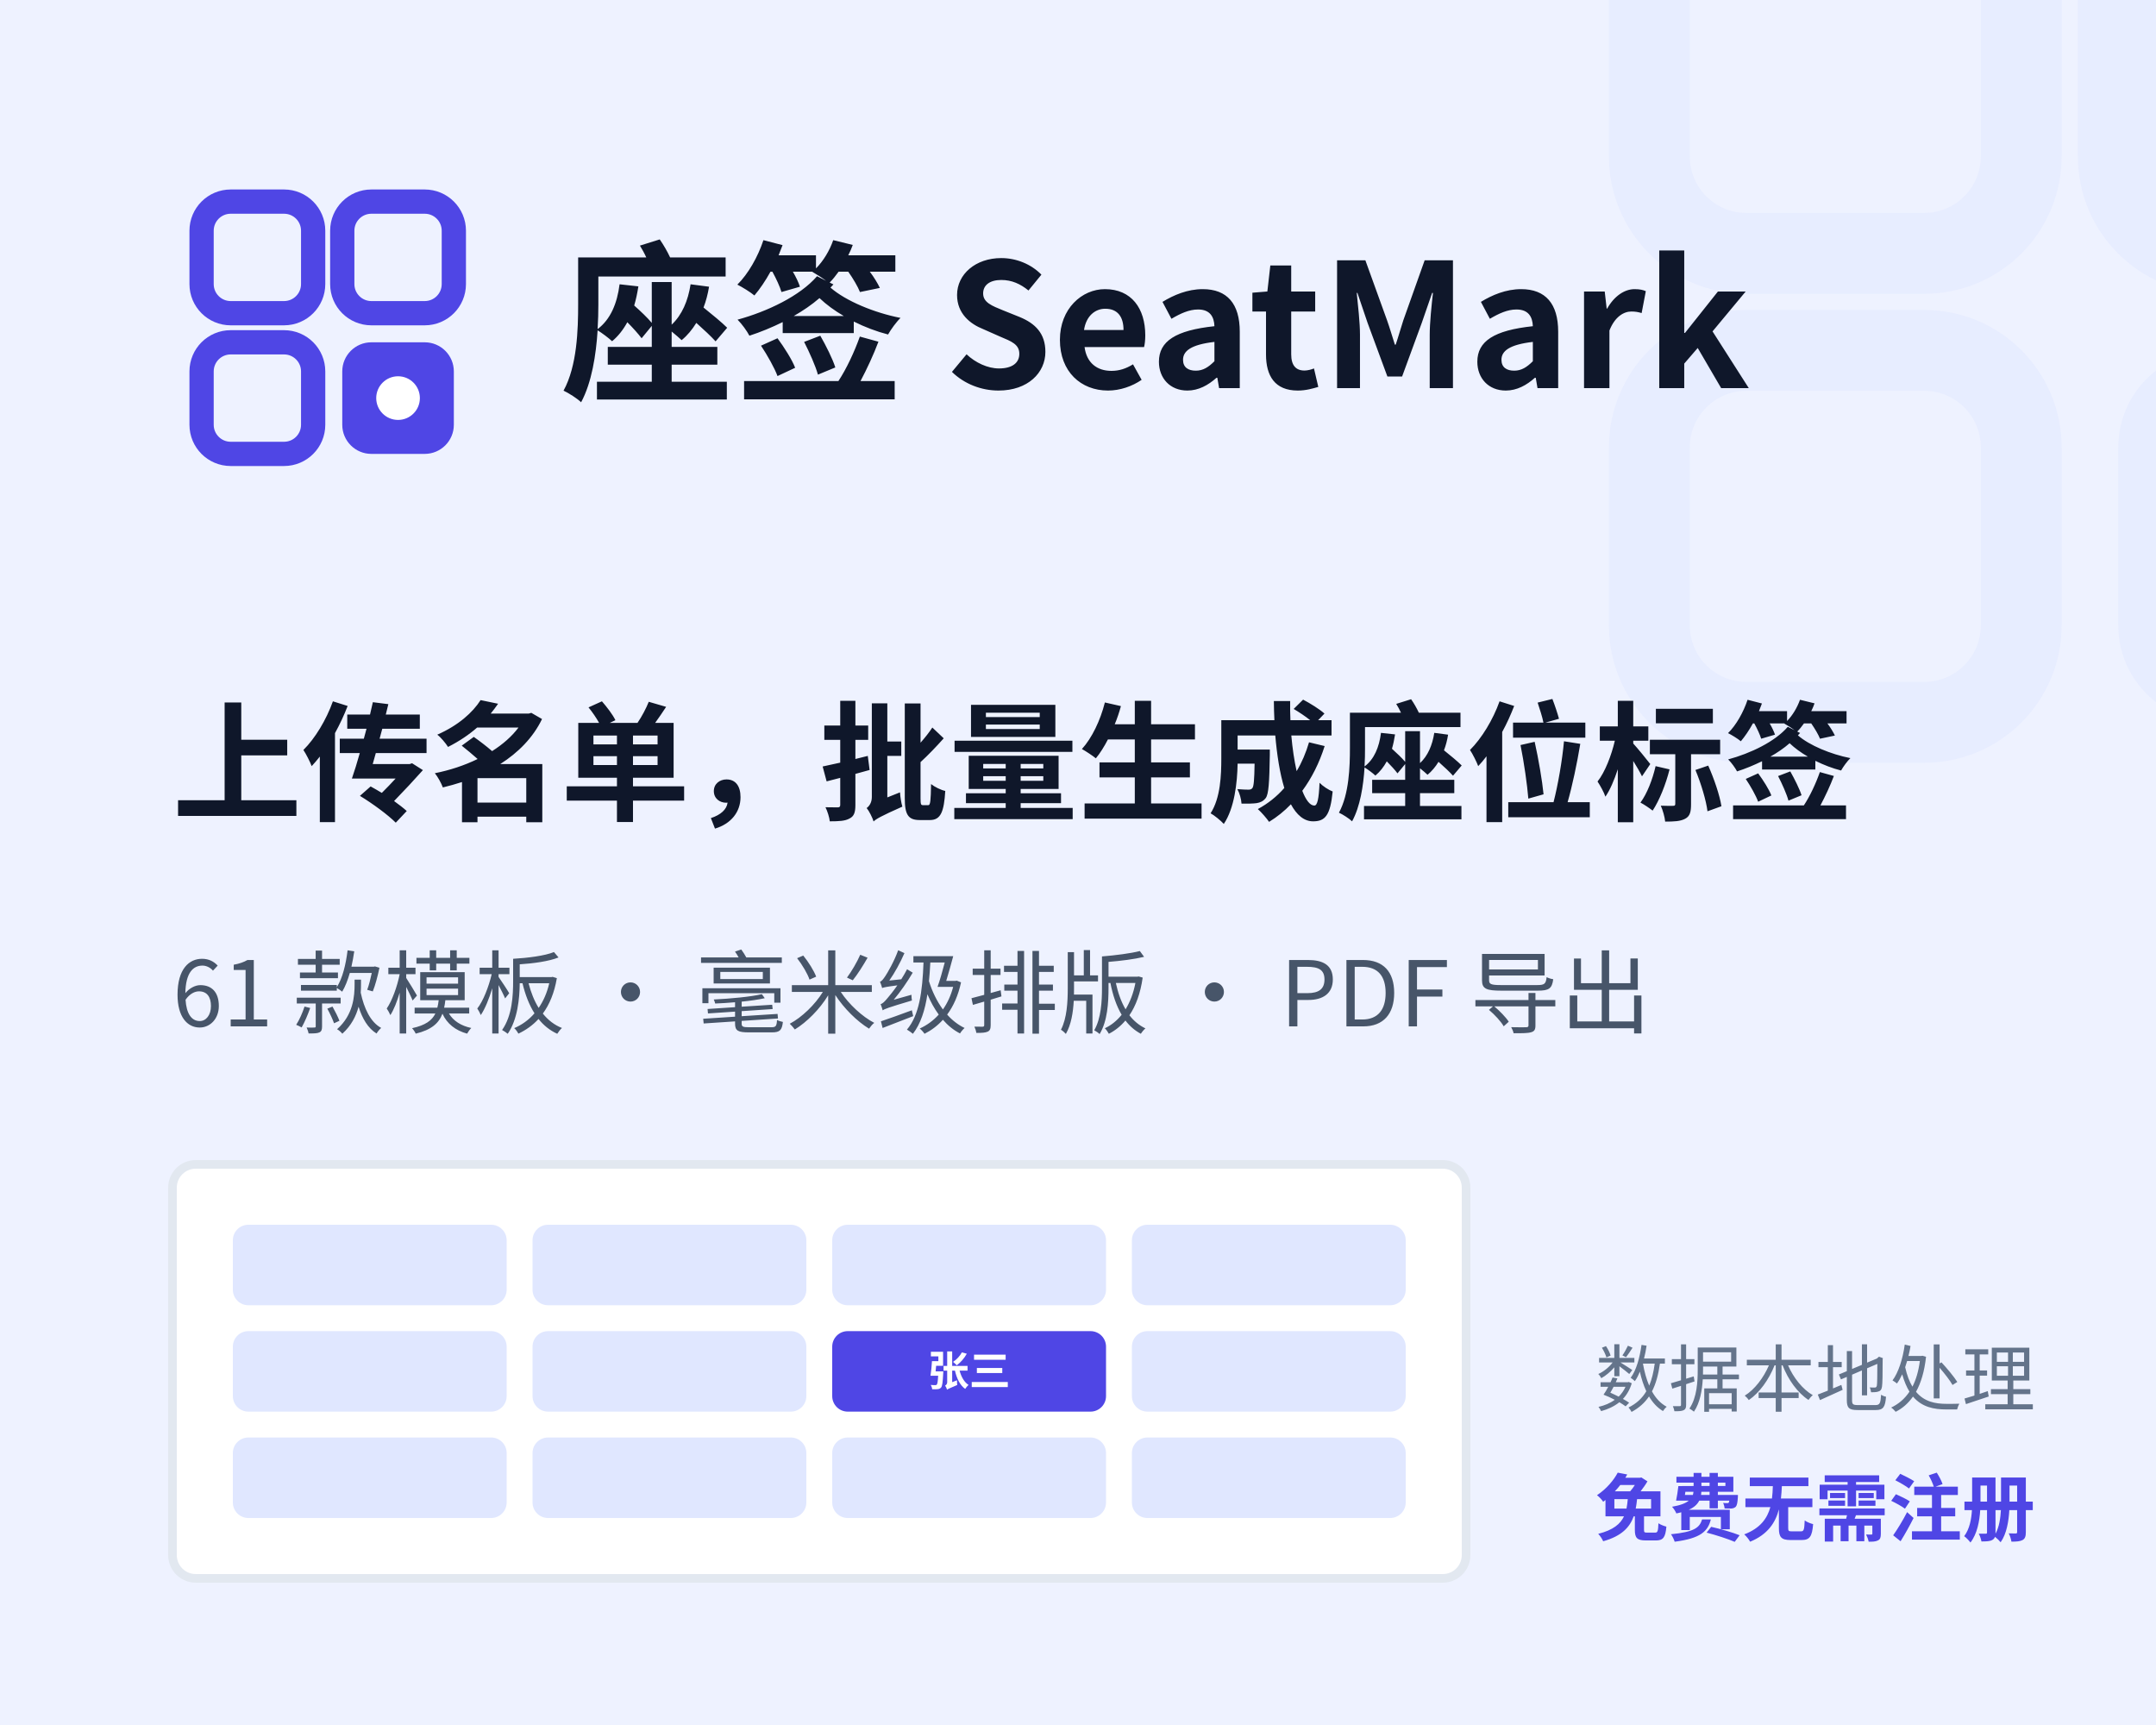
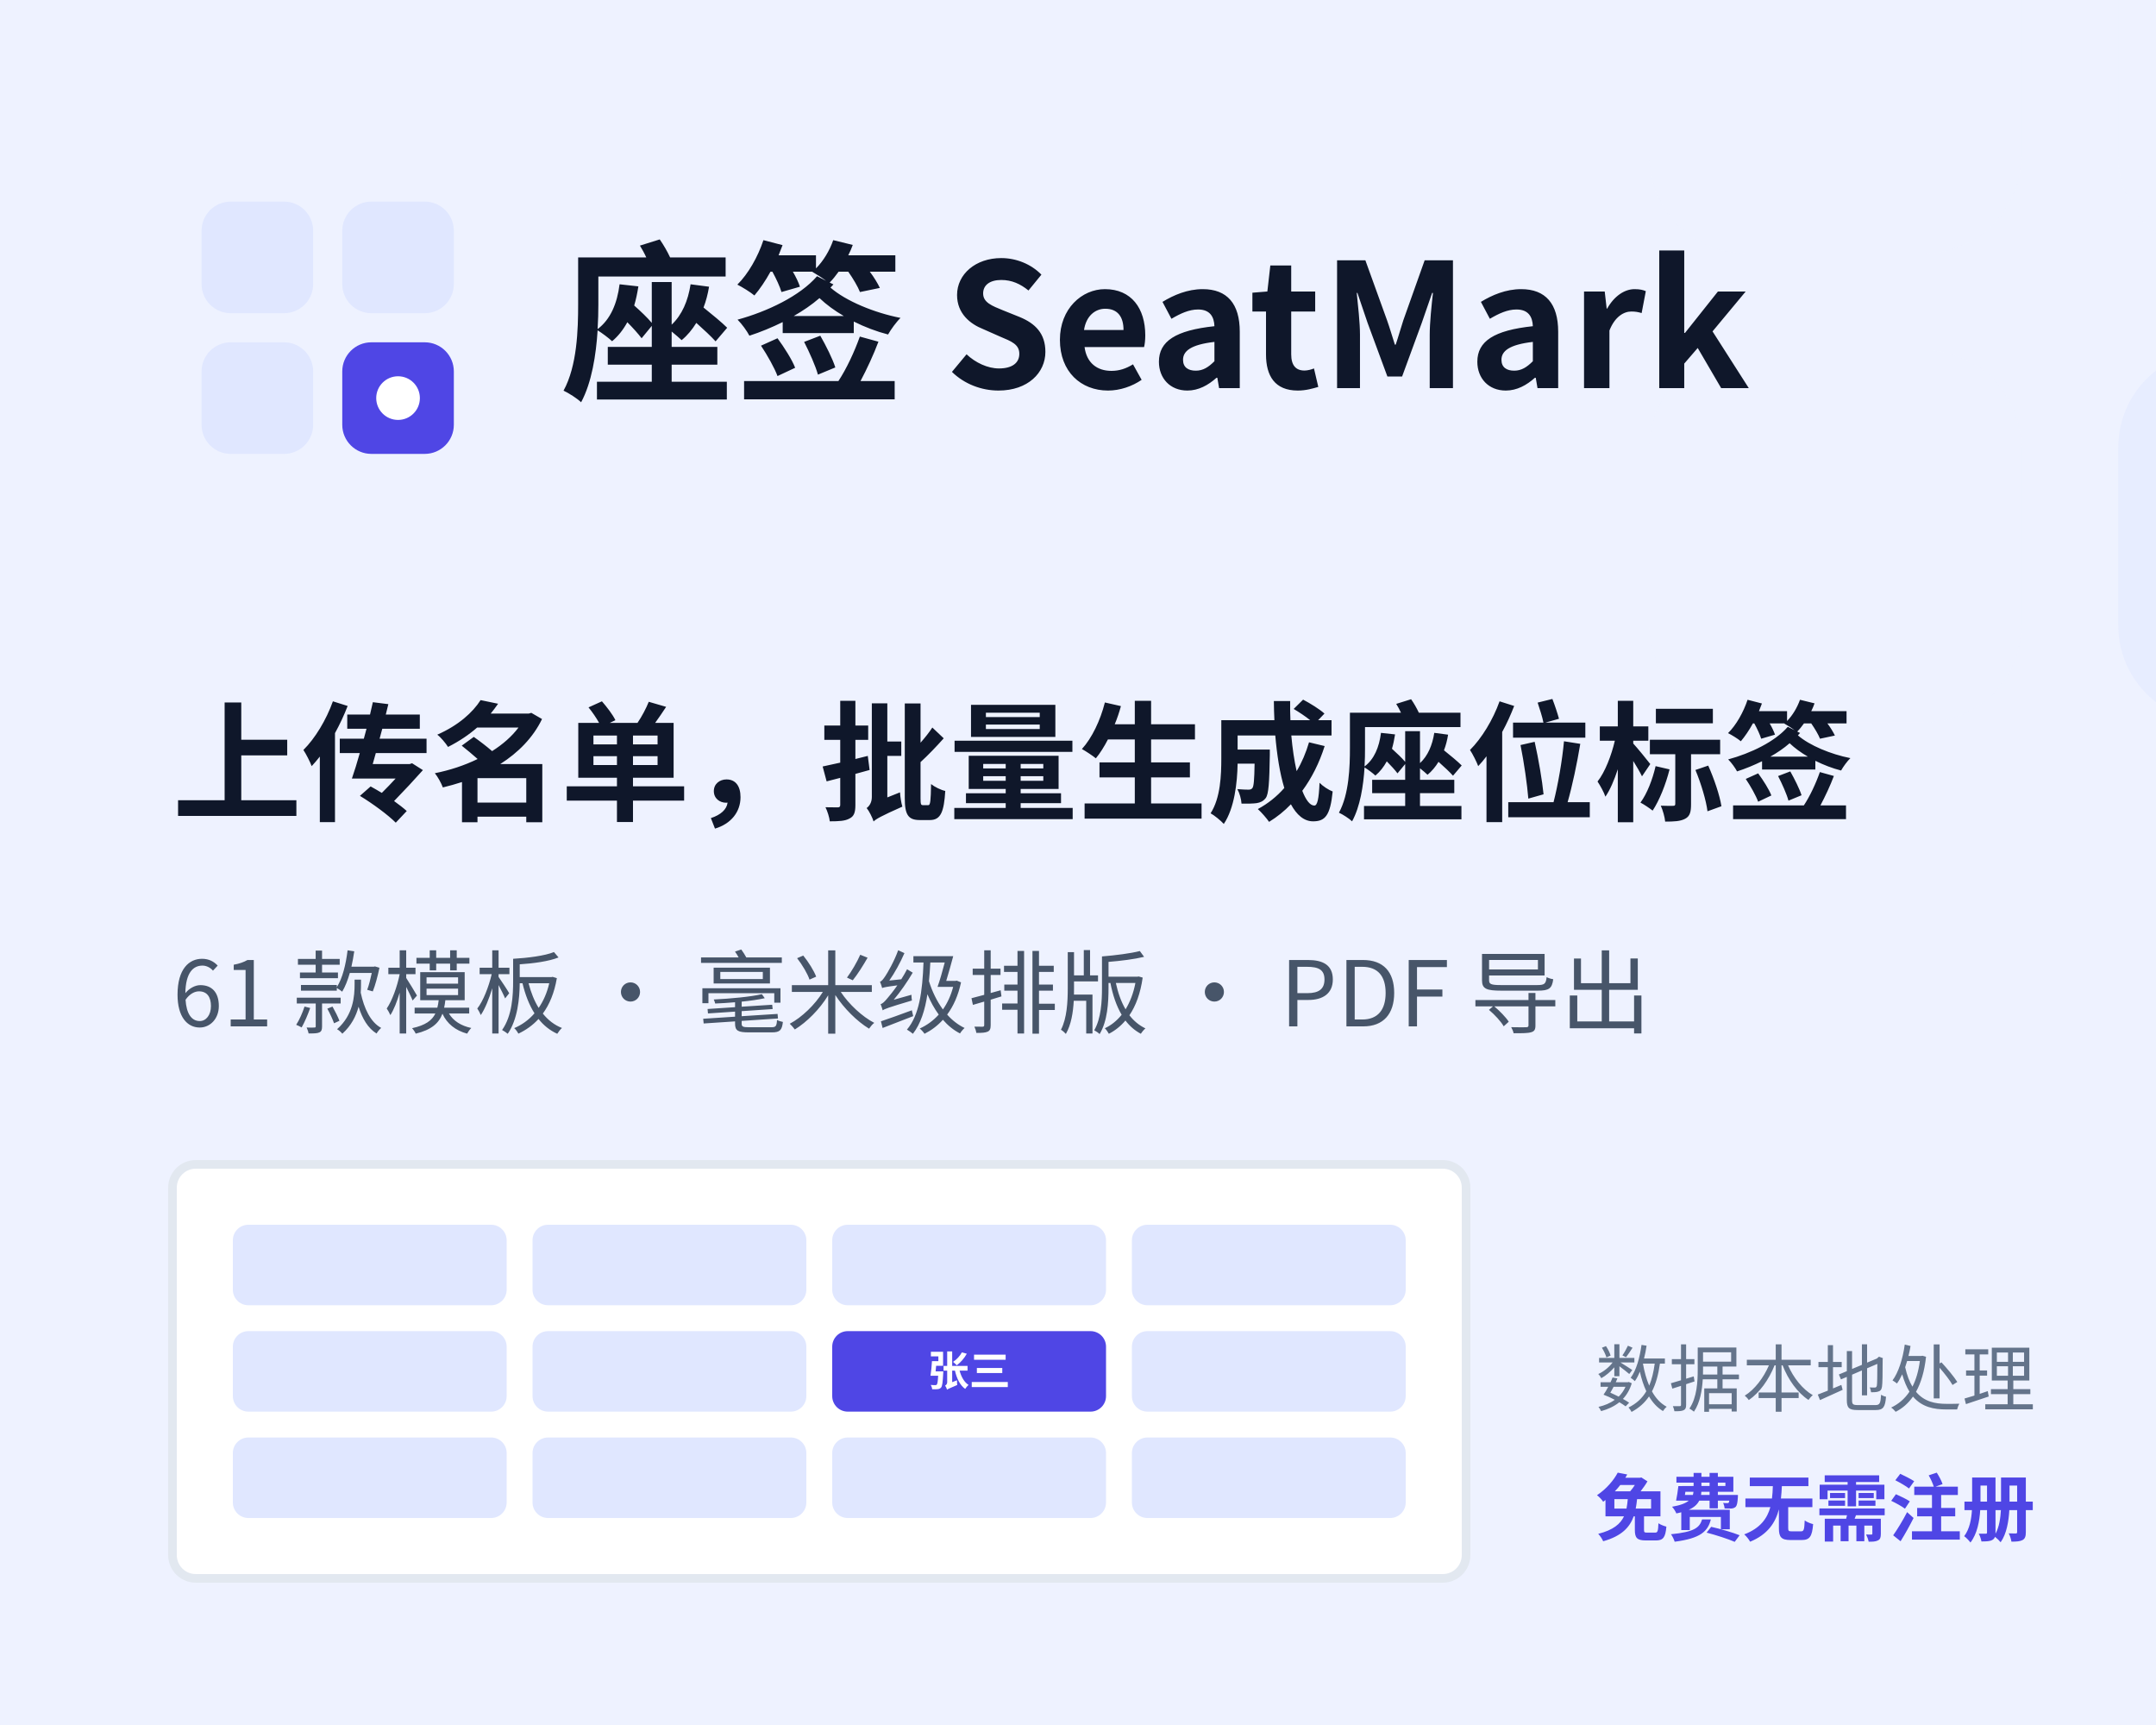
<svg xmlns="http://www.w3.org/2000/svg" width="500" height="400" viewBox="0 0 500 400" font-family="'Noto Sans CJK SC','PingFang SC','Microsoft YaHei',sans-serif">
  <rect width="500" height="400" fill="#eef2ff" />
  <g opacity="0.5">
    <g transform="translate(360,-50) scale(3.75)">
-       <rect x="6" y="6" width="23" height="23" rx="6" fill="none" stroke="#e0e7ff" stroke-width="5" />
-       <rect x="35" y="6" width="23" height="23" rx="6" fill="none" stroke="#e0e7ff" stroke-width="5" />
-       <rect x="6" y="35" width="23" height="23" rx="6" fill="none" stroke="#e0e7ff" stroke-width="5" />
+       <rect x="6" y="6" width="23" height="23" rx="6" fill="#eef2ff" />
+       <rect x="35" y="6" width="23" height="23" rx="6" fill="#eef2ff" />
+       <rect x="6" y="35" width="23" height="23" rx="6" fill="#eef2ff" />
      <rect x="35" y="35" width="23" height="23" rx="6" fill="#e0e7ff" />
      <circle cx="46.5" cy="46.5" r="4.5" fill="#eef2ff" />
    </g>
  </g>
  <g transform="translate(40,40) scale(1.125)">
-     <rect x="6" y="6" width="23" height="23" rx="6" fill="none" stroke="#4f46e5" stroke-width="5" />
-     <rect x="35" y="6" width="23" height="23" rx="6" fill="none" stroke="#4f46e5" stroke-width="5" />
-     <rect x="6" y="35" width="23" height="23" rx="6" fill="none" stroke="#4f46e5" stroke-width="5" />
+     <rect x="6" y="6" width="23" height="23" rx="6" fill="#e0e7ff" />
+     <rect x="35" y="6" width="23" height="23" rx="6" fill="#e0e7ff" />
+     <rect x="6" y="35" width="23" height="23" rx="6" fill="#e0e7ff" />
    <rect x="35" y="35" width="23" height="23" rx="6" fill="#4f46e5" />
    <circle cx="46.5" cy="46.5" r="4.5" fill="#fff" />
  </g>
  <text x="130" y="90" font-size="40" font-weight="700" fill="#0f172a">座签 SeatMark</text>
  <text x="40" y="188" font-size="30" font-weight="700" fill="#0f172a">上传名单，批量生成座位标签</text>
  <text x="40" y="238" font-size="21" fill="#475569">61 款模板 · 毫米级排版 · PDF 导出</text>
  <g transform="translate(40,270)">
    <rect width="300" height="96" rx="5.4" fill="#fff" stroke="#e2e8f0" stroke-width="2" />
    <rect x="14" y="14" width="63.5" height="18.667" rx="3.6" fill="#e0e7ff" />
    <rect x="83.5" y="14" width="63.5" height="18.667" rx="3.6" fill="#e0e7ff" />
    <rect x="153" y="14" width="63.5" height="18.667" rx="3.6" fill="#e0e7ff" />
    <rect x="222.5" y="14" width="63.5" height="18.667" rx="3.6" fill="#e0e7ff" />
    <rect x="14" y="38.667" width="63.5" height="18.667" rx="3.6" fill="#e0e7ff" />
    <rect x="83.5" y="38.667" width="63.5" height="18.667" rx="3.6" fill="#e0e7ff" />
    <rect x="153" y="38.667" width="63.5" height="18.667" rx="3.6" fill="#4f46e5" />
    <text x="184.75" y="51.36" text-anchor="middle" font-size="9.6" font-weight="700" fill="#fff">张三</text>
    <rect x="222.5" y="38.667" width="63.5" height="18.667" rx="3.6" fill="#e0e7ff" />
    <rect x="14" y="63.333" width="63.5" height="18.667" rx="3.6" fill="#e0e7ff" />
    <rect x="83.5" y="63.333" width="63.5" height="18.667" rx="3.6" fill="#e0e7ff" />
    <rect x="153" y="63.333" width="63.5" height="18.667" rx="3.6" fill="#e0e7ff" />
    <rect x="222.5" y="63.333" width="63.5" height="18.667" rx="3.6" fill="#e0e7ff" />
  </g>
  <text x="370" y="326" font-size="17" fill="#64748b">数据本地处理</text>
  <text x="370" y="356" font-size="17" font-weight="600" fill="#4f46e5">免费无需注册</text>
</svg>
